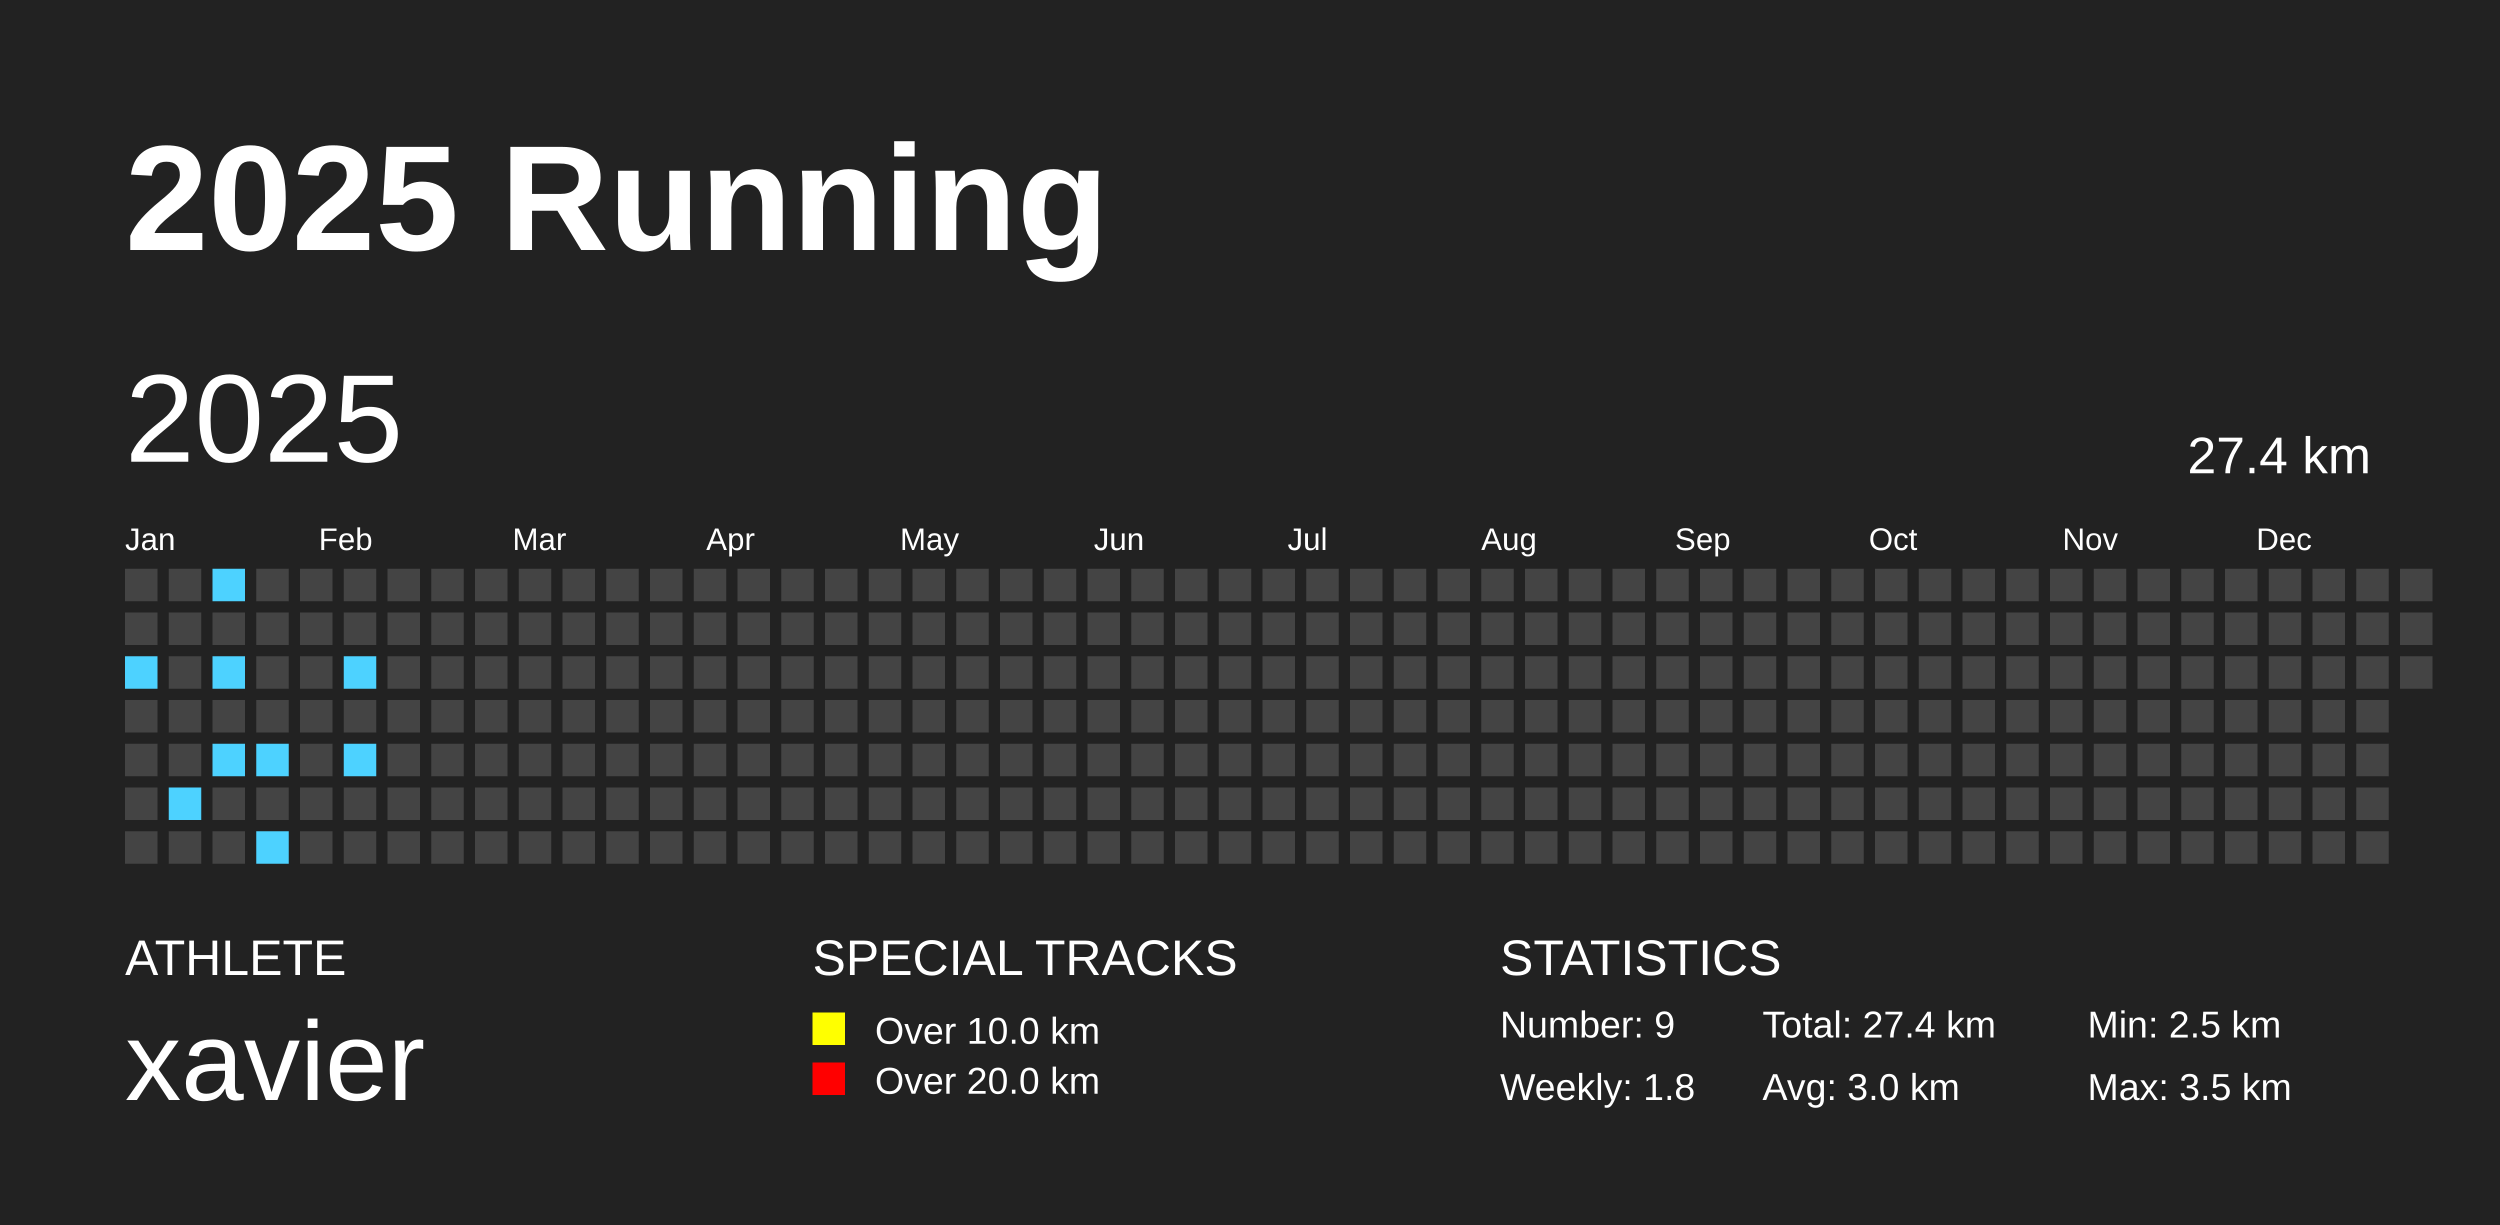
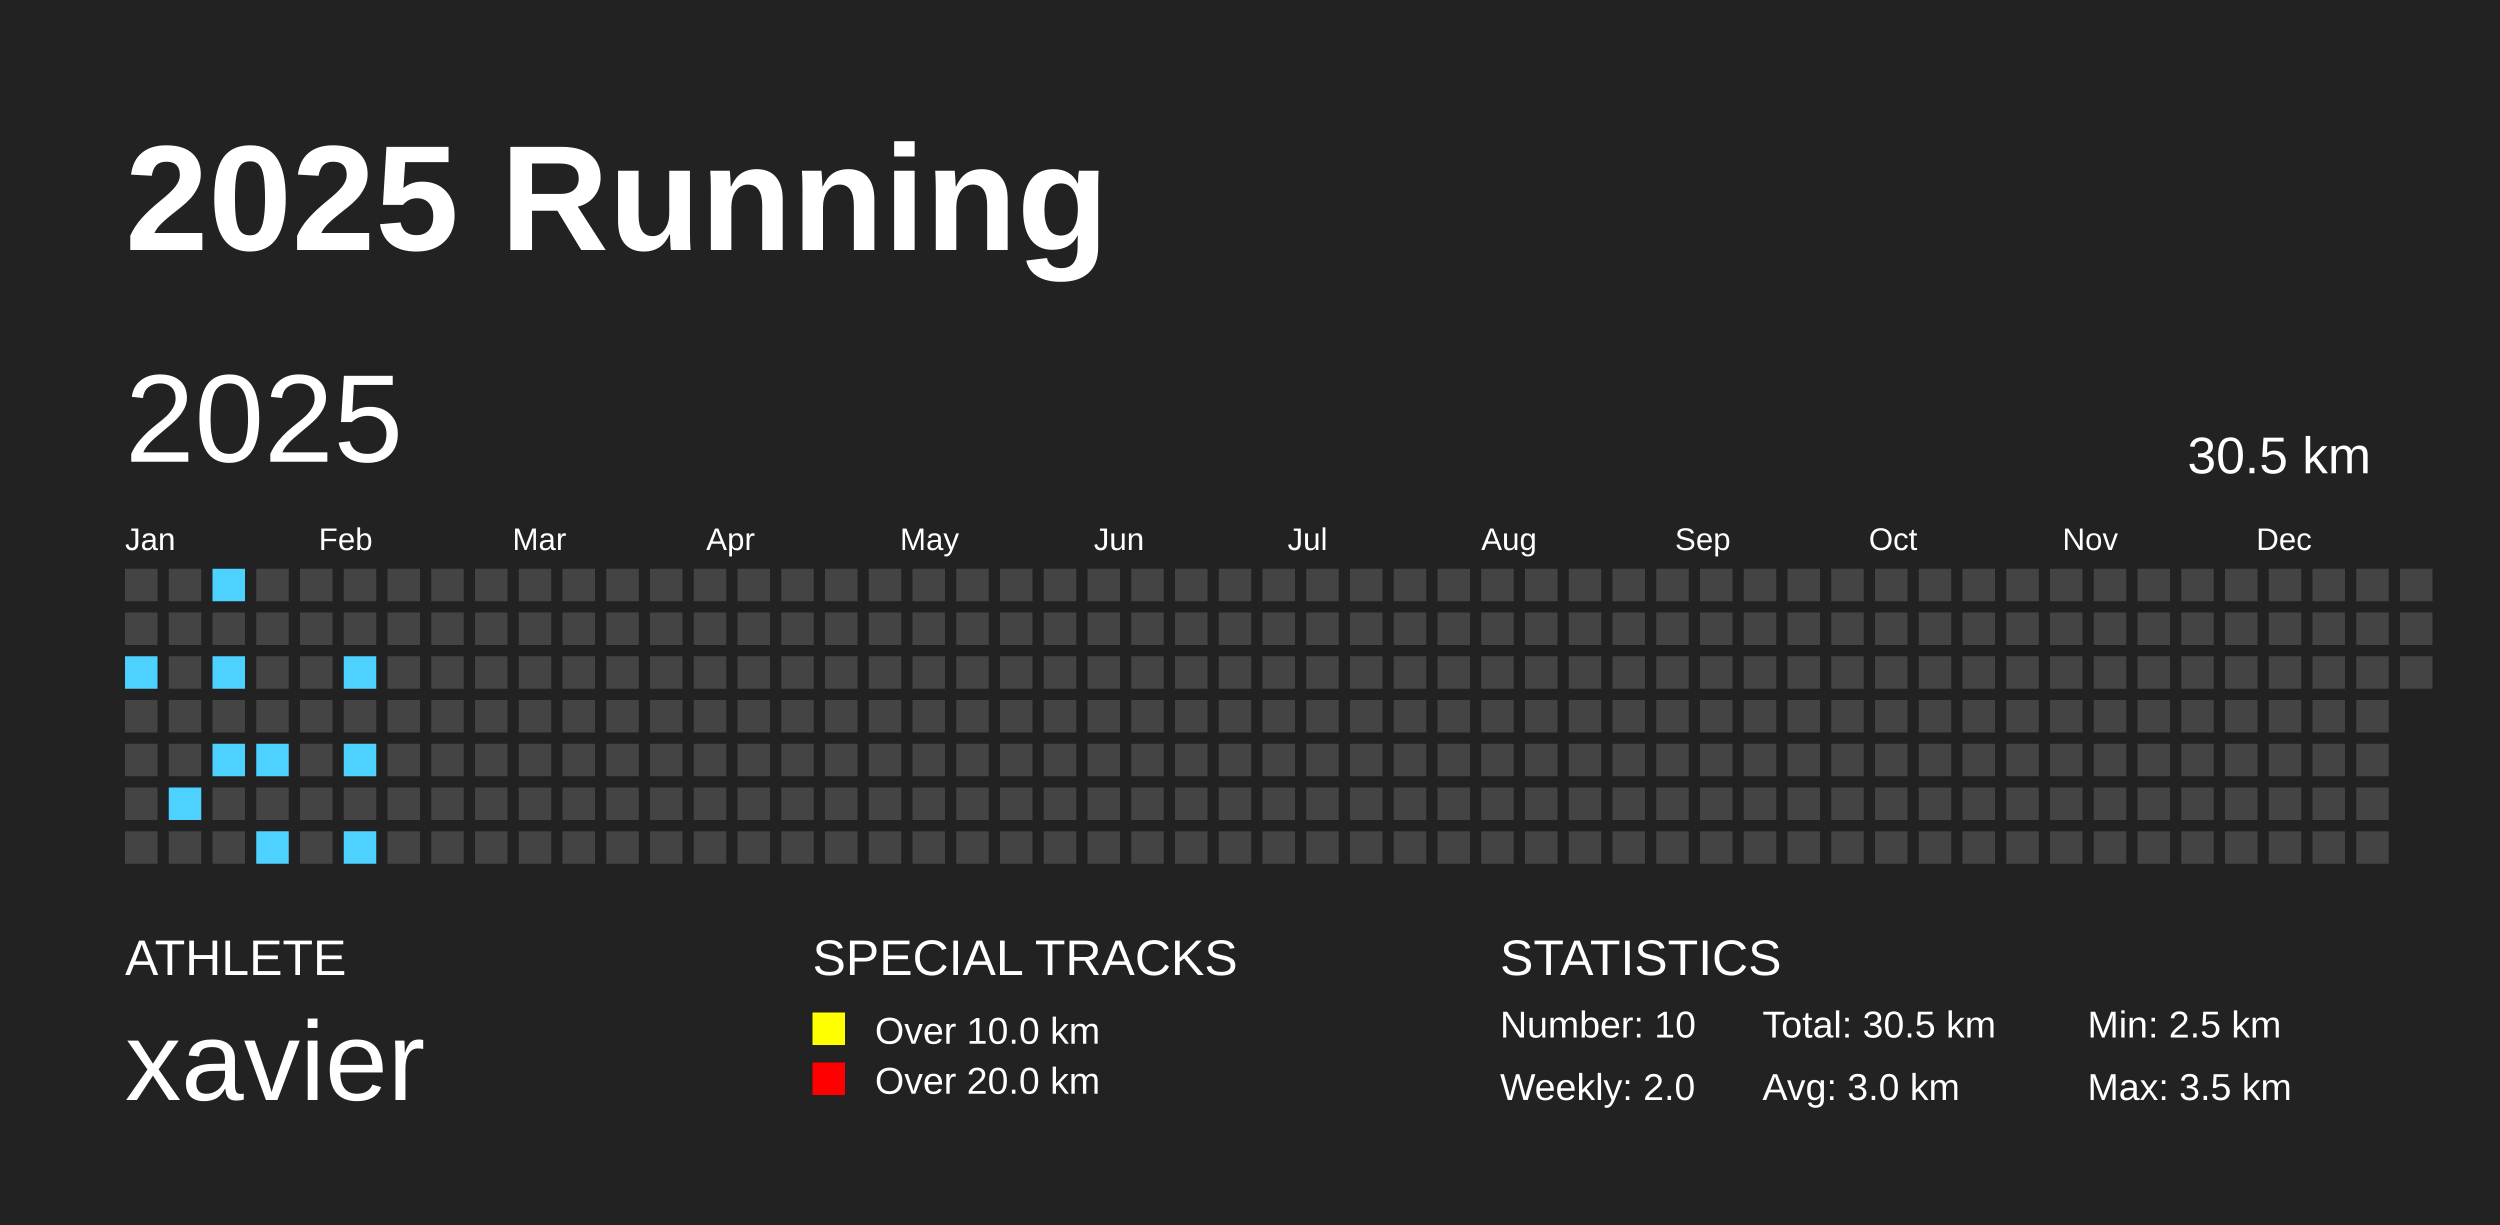
<svg xmlns="http://www.w3.org/2000/svg" baseProfile="full" height="98mm" version="1.1" viewBox="0,0,200,98" width="200mm">
  <defs />
  <rect fill="#222222" height="98" width="200" x="0" y="0" />
  <text fill="#FFFFFF" style="font-size:12px; font-family:Arial; font-weight:bold;" x="10" y="20">2025 Running</text>
  <text fill="#FFFFFF" style="font-size:4px; font-family:Arial" x="10" y="78">ATHLETE</text>
  <text fill="#FFFFFF" style="font-size:9px; font-family:Arial" x="10" y="88">xavier</text>
  <text fill="#FFFFFF" style="font-size:4px; font-family:Arial" x="65" y="78">SPECIAL TRACKS</text>
  <rect fill="yellow" height="2.6" width="2.6" x="65" y="81" />
  <text fill="#FFFFFF" style="font-size:3px; font-family:Arial" x="70" y="83.5">Over 10.0 km</text>
  <rect fill="red" height="2.6" width="2.6" x="65" y="85" />
  <text fill="#FFFFFF" style="font-size:3px; font-family:Arial" x="70" y="87.5">Over 20.0 km</text>
  <text fill="#FFFFFF" style="font-size:4px; font-family:Arial" x="120" y="78">STATISTICS</text>
-   <text fill="#FFFFFF" style="font-size:3px; font-family:Arial" x="120" y="83">Number: 9</text>
-   <text fill="#FFFFFF" style="font-size:3px; font-family:Arial" x="120" y="88">Weekly: 1.8</text>
-   <text fill="#FFFFFF" style="font-size:3px; font-family:Arial" x="141" y="83">Total: 27.4 km</text>
+   <text fill="#FFFFFF" style="font-size:3px; font-family:Arial" x="120" y="83">Number: 10</text>
+   <text fill="#FFFFFF" style="font-size:3px; font-family:Arial" x="120" y="88">Weekly: 2.0</text>
+   <text fill="#FFFFFF" style="font-size:3px; font-family:Arial" x="141" y="83">Total: 30.5 km</text>
  <text fill="#FFFFFF" style="font-size:3px; font-family:Arial" x="141" y="88">Avg: 3.0 km</text>
  <text fill="#FFFFFF" style="font-size:3px; font-family:Arial" x="167" y="83">Min: 2.5 km</text>
  <text fill="#FFFFFF" style="font-size:3px; font-family:Arial" x="167" y="88">Max: 3.5 km</text>
  <text dominant-baseline="hanging" fill="#FFFFFF" style="font-size:10.0px; font-family:Arial;" x="10" y="30">2025</text>
-   <text dominant-baseline="hanging" fill="#FFFFFF" style="font-size:4.125px; font-family:Arial;" x="175" y="35">27.4 km</text>
+   <text dominant-baseline="hanging" fill="#FFFFFF" style="font-size:4.125px; font-family:Arial;" x="175" y="35">30.5 km</text>
  <text fill="#FFFFFF" style="font-size:2.5px; font-family:Arial" x="10.0" y="44">Jan</text>
  <text fill="#FFFFFF" style="font-size:2.5px; font-family:Arial" x="25.5" y="44">Feb</text>
  <text fill="#FFFFFF" style="font-size:2.5px; font-family:Arial" x="41.0" y="44">Mar</text>
  <text fill="#FFFFFF" style="font-size:2.5px; font-family:Arial" x="56.5" y="44">Apr</text>
  <text fill="#FFFFFF" style="font-size:2.5px; font-family:Arial" x="72.0" y="44">May</text>
  <text fill="#FFFFFF" style="font-size:2.5px; font-family:Arial" x="87.5" y="44">Jun</text>
  <text fill="#FFFFFF" style="font-size:2.5px; font-family:Arial" x="103.0" y="44">Jul</text>
  <text fill="#FFFFFF" style="font-size:2.5px; font-family:Arial" x="118.5" y="44">Aug</text>
  <text fill="#FFFFFF" style="font-size:2.5px; font-family:Arial" x="134.0" y="44">Sep</text>
  <text fill="#FFFFFF" style="font-size:2.5px; font-family:Arial" x="149.5" y="44">Oct</text>
  <text fill="#FFFFFF" style="font-size:2.5px; font-family:Arial" x="165.0" y="44">Nov</text>
  <text fill="#FFFFFF" style="font-size:2.5px; font-family:Arial" x="180.5" y="44">Dec</text>
  <rect fill="#444444" height="2.6" width="2.6" x="10.0" y="45.5" />
  <rect fill="#444444" height="2.6" width="2.6" x="10.0" y="49.0" />
  <rect fill="#4dd2ff" height="2.6" width="2.6" x="10.0" y="52.5" />
  <rect fill="#444444" height="2.6" width="2.6" x="10.0" y="56.0" />
  <rect fill="#444444" height="2.6" width="2.6" x="10.0" y="59.5" />
  <rect fill="#444444" height="2.6" width="2.6" x="10.0" y="63.0" />
  <rect fill="#444444" height="2.6" width="2.6" x="10.0" y="66.5" />
  <rect fill="#444444" height="2.6" width="2.6" x="13.5" y="45.5" />
  <rect fill="#444444" height="2.6" width="2.6" x="13.5" y="49.0" />
  <rect fill="#444444" height="2.6" width="2.6" x="13.5" y="52.5" />
  <rect fill="#444444" height="2.6" width="2.6" x="13.5" y="56.0" />
  <rect fill="#444444" height="2.6" width="2.6" x="13.5" y="59.5" />
  <rect fill="#4dd2ff" height="2.6" width="2.6" x="13.5" y="63.0" />
  <rect fill="#444444" height="2.6" width="2.6" x="13.5" y="66.5" />
  <rect fill="#4dd2ff" height="2.6" width="2.6" x="17.0" y="45.5" />
  <rect fill="#444444" height="2.6" width="2.6" x="17.0" y="49.0" />
  <rect fill="#4dd2ff" height="2.6" width="2.6" x="17.0" y="52.5" />
  <rect fill="#444444" height="2.6" width="2.6" x="17.0" y="56.0" />
  <rect fill="#4dd2ff" height="2.6" width="2.6" x="17.0" y="59.5" />
  <rect fill="#444444" height="2.6" width="2.6" x="17.0" y="63.0" />
  <rect fill="#444444" height="2.6" width="2.6" x="17.0" y="66.5" />
  <rect fill="#444444" height="2.6" width="2.6" x="20.5" y="45.5" />
  <rect fill="#444444" height="2.6" width="2.6" x="20.5" y="49.0" />
  <rect fill="#444444" height="2.6" width="2.6" x="20.5" y="52.5" />
  <rect fill="#444444" height="2.6" width="2.6" x="20.5" y="56.0" />
  <rect fill="#4dd2ff" height="2.6" width="2.6" x="20.5" y="59.5" />
  <rect fill="#444444" height="2.6" width="2.6" x="20.5" y="63.0" />
  <rect fill="#4dd2ff" height="2.6" width="2.6" x="20.5" y="66.5" />
  <rect fill="#444444" height="2.6" width="2.6" x="24.0" y="45.5" />
  <rect fill="#444444" height="2.6" width="2.6" x="24.0" y="49.0" />
  <rect fill="#444444" height="2.6" width="2.6" x="24.0" y="52.5" />
  <rect fill="#444444" height="2.6" width="2.6" x="24.0" y="56.0" />
  <rect fill="#444444" height="2.6" width="2.6" x="24.0" y="59.5" />
  <rect fill="#444444" height="2.6" width="2.6" x="24.0" y="63.0" />
  <rect fill="#444444" height="2.6" width="2.6" x="24.0" y="66.5" />
  <rect fill="#444444" height="2.6" width="2.6" x="27.5" y="45.5" />
  <rect fill="#444444" height="2.6" width="2.6" x="27.5" y="49.0" />
  <rect fill="#4dd2ff" height="2.6" width="2.6" x="27.5" y="52.5" />
  <rect fill="#444444" height="2.6" width="2.6" x="27.5" y="56.0" />
  <rect fill="#4dd2ff" height="2.6" width="2.6" x="27.5" y="59.5" />
  <rect fill="#444444" height="2.6" width="2.6" x="27.5" y="63.0" />
-   <rect fill="#444444" height="2.6" width="2.6" x="27.5" y="66.5" />
+   <rect fill="#4dd2ff" height="2.6" width="2.6" x="27.5" y="66.5" />
  <rect fill="#444444" height="2.6" width="2.6" x="31.0" y="45.5" />
  <rect fill="#444444" height="2.6" width="2.6" x="31.0" y="49.0" />
  <rect fill="#444444" height="2.6" width="2.6" x="31.0" y="52.5" />
  <rect fill="#444444" height="2.6" width="2.6" x="31.0" y="56.0" />
  <rect fill="#444444" height="2.6" width="2.6" x="31.0" y="59.5" />
  <rect fill="#444444" height="2.6" width="2.6" x="31.0" y="63.0" />
  <rect fill="#444444" height="2.6" width="2.6" x="31.0" y="66.5" />
  <rect fill="#444444" height="2.6" width="2.6" x="34.5" y="45.5" />
  <rect fill="#444444" height="2.6" width="2.6" x="34.5" y="49.0" />
  <rect fill="#444444" height="2.6" width="2.6" x="34.5" y="52.5" />
  <rect fill="#444444" height="2.6" width="2.6" x="34.5" y="56.0" />
  <rect fill="#444444" height="2.6" width="2.6" x="34.5" y="59.5" />
  <rect fill="#444444" height="2.6" width="2.6" x="34.5" y="63.0" />
  <rect fill="#444444" height="2.6" width="2.6" x="34.5" y="66.5" />
  <rect fill="#444444" height="2.6" width="2.6" x="38.0" y="45.5" />
  <rect fill="#444444" height="2.6" width="2.6" x="38.0" y="49.0" />
  <rect fill="#444444" height="2.6" width="2.6" x="38.0" y="52.5" />
  <rect fill="#444444" height="2.6" width="2.6" x="38.0" y="56.0" />
  <rect fill="#444444" height="2.6" width="2.6" x="38.0" y="59.5" />
  <rect fill="#444444" height="2.6" width="2.6" x="38.0" y="63.0" />
  <rect fill="#444444" height="2.6" width="2.6" x="38.0" y="66.5" />
  <rect fill="#444444" height="2.6" width="2.6" x="41.5" y="45.5" />
  <rect fill="#444444" height="2.6" width="2.6" x="41.5" y="49.0" />
  <rect fill="#444444" height="2.6" width="2.6" x="41.5" y="52.5" />
  <rect fill="#444444" height="2.6" width="2.6" x="41.5" y="56.0" />
  <rect fill="#444444" height="2.6" width="2.6" x="41.5" y="59.5" />
  <rect fill="#444444" height="2.6" width="2.6" x="41.5" y="63.0" />
  <rect fill="#444444" height="2.6" width="2.6" x="41.5" y="66.5" />
  <rect fill="#444444" height="2.6" width="2.6" x="45.0" y="45.5" />
  <rect fill="#444444" height="2.6" width="2.6" x="45.0" y="49.0" />
  <rect fill="#444444" height="2.6" width="2.6" x="45.0" y="52.5" />
  <rect fill="#444444" height="2.6" width="2.6" x="45.0" y="56.0" />
  <rect fill="#444444" height="2.6" width="2.6" x="45.0" y="59.5" />
  <rect fill="#444444" height="2.6" width="2.6" x="45.0" y="63.0" />
  <rect fill="#444444" height="2.6" width="2.6" x="45.0" y="66.5" />
  <rect fill="#444444" height="2.6" width="2.6" x="48.5" y="45.5" />
  <rect fill="#444444" height="2.6" width="2.6" x="48.5" y="49.0" />
  <rect fill="#444444" height="2.6" width="2.6" x="48.5" y="52.5" />
  <rect fill="#444444" height="2.6" width="2.6" x="48.5" y="56.0" />
  <rect fill="#444444" height="2.6" width="2.6" x="48.5" y="59.5" />
  <rect fill="#444444" height="2.6" width="2.6" x="48.5" y="63.0" />
  <rect fill="#444444" height="2.6" width="2.6" x="48.5" y="66.5" />
  <rect fill="#444444" height="2.6" width="2.6" x="52.0" y="45.5" />
  <rect fill="#444444" height="2.6" width="2.6" x="52.0" y="49.0" />
  <rect fill="#444444" height="2.6" width="2.6" x="52.0" y="52.5" />
  <rect fill="#444444" height="2.6" width="2.6" x="52.0" y="56.0" />
  <rect fill="#444444" height="2.6" width="2.6" x="52.0" y="59.5" />
  <rect fill="#444444" height="2.6" width="2.6" x="52.0" y="63.0" />
  <rect fill="#444444" height="2.6" width="2.6" x="52.0" y="66.5" />
  <rect fill="#444444" height="2.6" width="2.6" x="55.5" y="45.5" />
  <rect fill="#444444" height="2.6" width="2.6" x="55.5" y="49.0" />
  <rect fill="#444444" height="2.6" width="2.6" x="55.5" y="52.5" />
  <rect fill="#444444" height="2.6" width="2.6" x="55.5" y="56.0" />
  <rect fill="#444444" height="2.6" width="2.6" x="55.5" y="59.5" />
  <rect fill="#444444" height="2.6" width="2.6" x="55.5" y="63.0" />
  <rect fill="#444444" height="2.6" width="2.6" x="55.5" y="66.5" />
  <rect fill="#444444" height="2.6" width="2.6" x="59.0" y="45.5" />
  <rect fill="#444444" height="2.6" width="2.6" x="59.0" y="49.0" />
  <rect fill="#444444" height="2.6" width="2.6" x="59.0" y="52.5" />
  <rect fill="#444444" height="2.6" width="2.6" x="59.0" y="56.0" />
  <rect fill="#444444" height="2.6" width="2.6" x="59.0" y="59.5" />
  <rect fill="#444444" height="2.6" width="2.6" x="59.0" y="63.0" />
  <rect fill="#444444" height="2.6" width="2.6" x="59.0" y="66.5" />
  <rect fill="#444444" height="2.6" width="2.6" x="62.5" y="45.5" />
  <rect fill="#444444" height="2.6" width="2.6" x="62.5" y="49.0" />
  <rect fill="#444444" height="2.6" width="2.6" x="62.5" y="52.5" />
  <rect fill="#444444" height="2.6" width="2.6" x="62.5" y="56.0" />
  <rect fill="#444444" height="2.6" width="2.6" x="62.5" y="59.5" />
  <rect fill="#444444" height="2.6" width="2.6" x="62.5" y="63.0" />
  <rect fill="#444444" height="2.6" width="2.6" x="62.5" y="66.5" />
  <rect fill="#444444" height="2.6" width="2.6" x="66.0" y="45.5" />
  <rect fill="#444444" height="2.6" width="2.6" x="66.0" y="49.0" />
  <rect fill="#444444" height="2.6" width="2.6" x="66.0" y="52.5" />
  <rect fill="#444444" height="2.6" width="2.6" x="66.0" y="56.0" />
  <rect fill="#444444" height="2.6" width="2.6" x="66.0" y="59.5" />
  <rect fill="#444444" height="2.6" width="2.6" x="66.0" y="63.0" />
  <rect fill="#444444" height="2.6" width="2.6" x="66.0" y="66.5" />
  <rect fill="#444444" height="2.6" width="2.6" x="69.5" y="45.5" />
  <rect fill="#444444" height="2.6" width="2.6" x="69.5" y="49.0" />
  <rect fill="#444444" height="2.6" width="2.6" x="69.5" y="52.5" />
  <rect fill="#444444" height="2.6" width="2.6" x="69.5" y="56.0" />
  <rect fill="#444444" height="2.6" width="2.6" x="69.5" y="59.5" />
  <rect fill="#444444" height="2.6" width="2.6" x="69.5" y="63.0" />
  <rect fill="#444444" height="2.6" width="2.6" x="69.5" y="66.5" />
  <rect fill="#444444" height="2.6" width="2.6" x="73.0" y="45.5" />
  <rect fill="#444444" height="2.6" width="2.6" x="73.0" y="49.0" />
  <rect fill="#444444" height="2.6" width="2.6" x="73.0" y="52.5" />
  <rect fill="#444444" height="2.6" width="2.6" x="73.0" y="56.0" />
  <rect fill="#444444" height="2.6" width="2.6" x="73.0" y="59.5" />
  <rect fill="#444444" height="2.6" width="2.6" x="73.0" y="63.0" />
  <rect fill="#444444" height="2.6" width="2.6" x="73.0" y="66.5" />
  <rect fill="#444444" height="2.6" width="2.6" x="76.5" y="45.5" />
  <rect fill="#444444" height="2.6" width="2.6" x="76.5" y="49.0" />
  <rect fill="#444444" height="2.6" width="2.6" x="76.5" y="52.5" />
  <rect fill="#444444" height="2.6" width="2.6" x="76.5" y="56.0" />
  <rect fill="#444444" height="2.6" width="2.6" x="76.5" y="59.5" />
  <rect fill="#444444" height="2.6" width="2.6" x="76.5" y="63.0" />
  <rect fill="#444444" height="2.6" width="2.6" x="76.5" y="66.5" />
  <rect fill="#444444" height="2.6" width="2.6" x="80.0" y="45.5" />
  <rect fill="#444444" height="2.6" width="2.6" x="80.0" y="49.0" />
  <rect fill="#444444" height="2.6" width="2.6" x="80.0" y="52.5" />
  <rect fill="#444444" height="2.6" width="2.6" x="80.0" y="56.0" />
  <rect fill="#444444" height="2.6" width="2.6" x="80.0" y="59.5" />
  <rect fill="#444444" height="2.6" width="2.6" x="80.0" y="63.0" />
  <rect fill="#444444" height="2.6" width="2.6" x="80.0" y="66.5" />
  <rect fill="#444444" height="2.6" width="2.6" x="83.5" y="45.5" />
  <rect fill="#444444" height="2.6" width="2.6" x="83.5" y="49.0" />
  <rect fill="#444444" height="2.6" width="2.6" x="83.5" y="52.5" />
  <rect fill="#444444" height="2.6" width="2.6" x="83.5" y="56.0" />
  <rect fill="#444444" height="2.6" width="2.6" x="83.5" y="59.5" />
  <rect fill="#444444" height="2.6" width="2.6" x="83.5" y="63.0" />
  <rect fill="#444444" height="2.6" width="2.6" x="83.5" y="66.5" />
  <rect fill="#444444" height="2.6" width="2.6" x="87.0" y="45.5" />
  <rect fill="#444444" height="2.6" width="2.6" x="87.0" y="49.0" />
  <rect fill="#444444" height="2.6" width="2.6" x="87.0" y="52.5" />
  <rect fill="#444444" height="2.6" width="2.6" x="87.0" y="56.0" />
  <rect fill="#444444" height="2.6" width="2.6" x="87.0" y="59.5" />
  <rect fill="#444444" height="2.6" width="2.6" x="87.0" y="63.0" />
  <rect fill="#444444" height="2.6" width="2.6" x="87.0" y="66.5" />
  <rect fill="#444444" height="2.6" width="2.6" x="90.5" y="45.5" />
  <rect fill="#444444" height="2.6" width="2.6" x="90.5" y="49.0" />
  <rect fill="#444444" height="2.6" width="2.6" x="90.5" y="52.5" />
  <rect fill="#444444" height="2.6" width="2.6" x="90.5" y="56.0" />
  <rect fill="#444444" height="2.6" width="2.6" x="90.5" y="59.5" />
  <rect fill="#444444" height="2.6" width="2.6" x="90.5" y="63.0" />
  <rect fill="#444444" height="2.6" width="2.6" x="90.5" y="66.5" />
  <rect fill="#444444" height="2.6" width="2.6" x="94.0" y="45.5" />
  <rect fill="#444444" height="2.6" width="2.6" x="94.0" y="49.0" />
  <rect fill="#444444" height="2.6" width="2.6" x="94.0" y="52.5" />
  <rect fill="#444444" height="2.6" width="2.6" x="94.0" y="56.0" />
  <rect fill="#444444" height="2.6" width="2.6" x="94.0" y="59.5" />
  <rect fill="#444444" height="2.6" width="2.6" x="94.0" y="63.0" />
  <rect fill="#444444" height="2.6" width="2.6" x="94.0" y="66.5" />
  <rect fill="#444444" height="2.6" width="2.6" x="97.5" y="45.5" />
  <rect fill="#444444" height="2.6" width="2.6" x="97.5" y="49.0" />
  <rect fill="#444444" height="2.6" width="2.6" x="97.5" y="52.5" />
  <rect fill="#444444" height="2.6" width="2.6" x="97.5" y="56.0" />
  <rect fill="#444444" height="2.6" width="2.6" x="97.5" y="59.5" />
  <rect fill="#444444" height="2.6" width="2.6" x="97.5" y="63.0" />
  <rect fill="#444444" height="2.6" width="2.6" x="97.5" y="66.5" />
  <rect fill="#444444" height="2.6" width="2.6" x="101.0" y="45.5" />
  <rect fill="#444444" height="2.6" width="2.6" x="101.0" y="49.0" />
  <rect fill="#444444" height="2.6" width="2.6" x="101.0" y="52.5" />
  <rect fill="#444444" height="2.6" width="2.6" x="101.0" y="56.0" />
  <rect fill="#444444" height="2.6" width="2.6" x="101.0" y="59.5" />
  <rect fill="#444444" height="2.6" width="2.6" x="101.0" y="63.0" />
  <rect fill="#444444" height="2.6" width="2.6" x="101.0" y="66.5" />
  <rect fill="#444444" height="2.6" width="2.6" x="104.5" y="45.5" />
  <rect fill="#444444" height="2.6" width="2.6" x="104.5" y="49.0" />
  <rect fill="#444444" height="2.6" width="2.6" x="104.5" y="52.5" />
  <rect fill="#444444" height="2.6" width="2.6" x="104.5" y="56.0" />
  <rect fill="#444444" height="2.6" width="2.6" x="104.5" y="59.5" />
  <rect fill="#444444" height="2.6" width="2.6" x="104.5" y="63.0" />
  <rect fill="#444444" height="2.6" width="2.6" x="104.5" y="66.5" />
  <rect fill="#444444" height="2.6" width="2.6" x="108.0" y="45.5" />
  <rect fill="#444444" height="2.6" width="2.6" x="108.0" y="49.0" />
  <rect fill="#444444" height="2.6" width="2.6" x="108.0" y="52.5" />
  <rect fill="#444444" height="2.6" width="2.6" x="108.0" y="56.0" />
  <rect fill="#444444" height="2.6" width="2.6" x="108.0" y="59.5" />
  <rect fill="#444444" height="2.6" width="2.6" x="108.0" y="63.0" />
  <rect fill="#444444" height="2.6" width="2.6" x="108.0" y="66.5" />
  <rect fill="#444444" height="2.6" width="2.6" x="111.5" y="45.5" />
  <rect fill="#444444" height="2.6" width="2.6" x="111.5" y="49.0" />
  <rect fill="#444444" height="2.6" width="2.6" x="111.5" y="52.5" />
  <rect fill="#444444" height="2.6" width="2.6" x="111.5" y="56.0" />
  <rect fill="#444444" height="2.6" width="2.6" x="111.5" y="59.5" />
  <rect fill="#444444" height="2.6" width="2.6" x="111.5" y="63.0" />
  <rect fill="#444444" height="2.6" width="2.6" x="111.5" y="66.5" />
  <rect fill="#444444" height="2.6" width="2.6" x="115.0" y="45.5" />
  <rect fill="#444444" height="2.6" width="2.6" x="115.0" y="49.0" />
  <rect fill="#444444" height="2.6" width="2.6" x="115.0" y="52.5" />
  <rect fill="#444444" height="2.6" width="2.6" x="115.0" y="56.0" />
  <rect fill="#444444" height="2.6" width="2.6" x="115.0" y="59.5" />
  <rect fill="#444444" height="2.6" width="2.6" x="115.0" y="63.0" />
  <rect fill="#444444" height="2.6" width="2.6" x="115.0" y="66.5" />
  <rect fill="#444444" height="2.6" width="2.6" x="118.5" y="45.5" />
  <rect fill="#444444" height="2.6" width="2.6" x="118.5" y="49.0" />
  <rect fill="#444444" height="2.6" width="2.6" x="118.5" y="52.5" />
  <rect fill="#444444" height="2.6" width="2.6" x="118.5" y="56.0" />
  <rect fill="#444444" height="2.6" width="2.6" x="118.5" y="59.5" />
  <rect fill="#444444" height="2.6" width="2.6" x="118.5" y="63.0" />
  <rect fill="#444444" height="2.6" width="2.6" x="118.5" y="66.5" />
  <rect fill="#444444" height="2.6" width="2.6" x="122.0" y="45.5" />
  <rect fill="#444444" height="2.6" width="2.6" x="122.0" y="49.0" />
  <rect fill="#444444" height="2.6" width="2.6" x="122.0" y="52.5" />
  <rect fill="#444444" height="2.6" width="2.6" x="122.0" y="56.0" />
  <rect fill="#444444" height="2.6" width="2.6" x="122.0" y="59.5" />
  <rect fill="#444444" height="2.6" width="2.6" x="122.0" y="63.0" />
  <rect fill="#444444" height="2.6" width="2.6" x="122.0" y="66.5" />
  <rect fill="#444444" height="2.6" width="2.6" x="125.5" y="45.5" />
  <rect fill="#444444" height="2.6" width="2.6" x="125.5" y="49.0" />
  <rect fill="#444444" height="2.6" width="2.6" x="125.5" y="52.5" />
  <rect fill="#444444" height="2.6" width="2.6" x="125.5" y="56.0" />
  <rect fill="#444444" height="2.6" width="2.6" x="125.5" y="59.5" />
  <rect fill="#444444" height="2.6" width="2.6" x="125.5" y="63.0" />
  <rect fill="#444444" height="2.6" width="2.6" x="125.5" y="66.5" />
  <rect fill="#444444" height="2.6" width="2.6" x="129.0" y="45.5" />
  <rect fill="#444444" height="2.6" width="2.6" x="129.0" y="49.0" />
  <rect fill="#444444" height="2.6" width="2.6" x="129.0" y="52.5" />
  <rect fill="#444444" height="2.6" width="2.6" x="129.0" y="56.0" />
  <rect fill="#444444" height="2.6" width="2.6" x="129.0" y="59.5" />
  <rect fill="#444444" height="2.6" width="2.6" x="129.0" y="63.0" />
  <rect fill="#444444" height="2.6" width="2.6" x="129.0" y="66.5" />
  <rect fill="#444444" height="2.6" width="2.6" x="132.5" y="45.5" />
  <rect fill="#444444" height="2.6" width="2.6" x="132.5" y="49.0" />
  <rect fill="#444444" height="2.6" width="2.6" x="132.5" y="52.5" />
  <rect fill="#444444" height="2.6" width="2.6" x="132.5" y="56.0" />
  <rect fill="#444444" height="2.6" width="2.6" x="132.5" y="59.5" />
  <rect fill="#444444" height="2.6" width="2.6" x="132.5" y="63.0" />
  <rect fill="#444444" height="2.6" width="2.6" x="132.5" y="66.5" />
  <rect fill="#444444" height="2.6" width="2.6" x="136.0" y="45.5" />
  <rect fill="#444444" height="2.6" width="2.6" x="136.0" y="49.0" />
  <rect fill="#444444" height="2.6" width="2.6" x="136.0" y="52.5" />
  <rect fill="#444444" height="2.6" width="2.6" x="136.0" y="56.0" />
  <rect fill="#444444" height="2.6" width="2.6" x="136.0" y="59.5" />
  <rect fill="#444444" height="2.6" width="2.6" x="136.0" y="63.0" />
  <rect fill="#444444" height="2.6" width="2.6" x="136.0" y="66.5" />
  <rect fill="#444444" height="2.6" width="2.6" x="139.5" y="45.5" />
  <rect fill="#444444" height="2.6" width="2.6" x="139.5" y="49.0" />
  <rect fill="#444444" height="2.6" width="2.6" x="139.5" y="52.5" />
  <rect fill="#444444" height="2.6" width="2.6" x="139.5" y="56.0" />
  <rect fill="#444444" height="2.6" width="2.6" x="139.5" y="59.5" />
  <rect fill="#444444" height="2.6" width="2.6" x="139.5" y="63.0" />
  <rect fill="#444444" height="2.6" width="2.6" x="139.5" y="66.5" />
  <rect fill="#444444" height="2.6" width="2.6" x="143.0" y="45.5" />
  <rect fill="#444444" height="2.6" width="2.6" x="143.0" y="49.0" />
  <rect fill="#444444" height="2.6" width="2.6" x="143.0" y="52.5" />
  <rect fill="#444444" height="2.6" width="2.6" x="143.0" y="56.0" />
  <rect fill="#444444" height="2.6" width="2.6" x="143.0" y="59.5" />
  <rect fill="#444444" height="2.6" width="2.6" x="143.0" y="63.0" />
  <rect fill="#444444" height="2.6" width="2.6" x="143.0" y="66.5" />
  <rect fill="#444444" height="2.6" width="2.6" x="146.5" y="45.5" />
  <rect fill="#444444" height="2.6" width="2.6" x="146.5" y="49.0" />
  <rect fill="#444444" height="2.6" width="2.6" x="146.5" y="52.5" />
  <rect fill="#444444" height="2.6" width="2.6" x="146.5" y="56.0" />
  <rect fill="#444444" height="2.6" width="2.6" x="146.5" y="59.5" />
  <rect fill="#444444" height="2.6" width="2.6" x="146.5" y="63.0" />
  <rect fill="#444444" height="2.6" width="2.6" x="146.5" y="66.5" />
  <rect fill="#444444" height="2.6" width="2.6" x="150.0" y="45.5" />
  <rect fill="#444444" height="2.6" width="2.6" x="150.0" y="49.0" />
  <rect fill="#444444" height="2.6" width="2.6" x="150.0" y="52.5" />
  <rect fill="#444444" height="2.6" width="2.6" x="150.0" y="56.0" />
  <rect fill="#444444" height="2.6" width="2.6" x="150.0" y="59.5" />
  <rect fill="#444444" height="2.6" width="2.6" x="150.0" y="63.0" />
  <rect fill="#444444" height="2.6" width="2.6" x="150.0" y="66.5" />
  <rect fill="#444444" height="2.6" width="2.6" x="153.5" y="45.5" />
  <rect fill="#444444" height="2.6" width="2.6" x="153.5" y="49.0" />
  <rect fill="#444444" height="2.6" width="2.6" x="153.5" y="52.5" />
  <rect fill="#444444" height="2.6" width="2.6" x="153.5" y="56.0" />
  <rect fill="#444444" height="2.6" width="2.6" x="153.5" y="59.5" />
  <rect fill="#444444" height="2.6" width="2.6" x="153.5" y="63.0" />
  <rect fill="#444444" height="2.6" width="2.6" x="153.5" y="66.5" />
  <rect fill="#444444" height="2.6" width="2.6" x="157.0" y="45.5" />
  <rect fill="#444444" height="2.6" width="2.6" x="157.0" y="49.0" />
  <rect fill="#444444" height="2.6" width="2.6" x="157.0" y="52.5" />
  <rect fill="#444444" height="2.6" width="2.6" x="157.0" y="56.0" />
  <rect fill="#444444" height="2.6" width="2.6" x="157.0" y="59.5" />
  <rect fill="#444444" height="2.6" width="2.6" x="157.0" y="63.0" />
  <rect fill="#444444" height="2.6" width="2.6" x="157.0" y="66.5" />
  <rect fill="#444444" height="2.6" width="2.6" x="160.5" y="45.5" />
  <rect fill="#444444" height="2.6" width="2.6" x="160.5" y="49.0" />
  <rect fill="#444444" height="2.6" width="2.6" x="160.5" y="52.5" />
  <rect fill="#444444" height="2.6" width="2.6" x="160.5" y="56.0" />
  <rect fill="#444444" height="2.6" width="2.6" x="160.5" y="59.5" />
  <rect fill="#444444" height="2.6" width="2.6" x="160.5" y="63.0" />
  <rect fill="#444444" height="2.6" width="2.6" x="160.5" y="66.5" />
  <rect fill="#444444" height="2.6" width="2.6" x="164.0" y="45.5" />
  <rect fill="#444444" height="2.6" width="2.6" x="164.0" y="49.0" />
  <rect fill="#444444" height="2.6" width="2.6" x="164.0" y="52.5" />
  <rect fill="#444444" height="2.6" width="2.6" x="164.0" y="56.0" />
  <rect fill="#444444" height="2.6" width="2.6" x="164.0" y="59.5" />
  <rect fill="#444444" height="2.6" width="2.6" x="164.0" y="63.0" />
  <rect fill="#444444" height="2.6" width="2.6" x="164.0" y="66.5" />
  <rect fill="#444444" height="2.6" width="2.6" x="167.5" y="45.5" />
  <rect fill="#444444" height="2.6" width="2.6" x="167.5" y="49.0" />
  <rect fill="#444444" height="2.6" width="2.6" x="167.5" y="52.5" />
  <rect fill="#444444" height="2.6" width="2.6" x="167.5" y="56.0" />
  <rect fill="#444444" height="2.6" width="2.6" x="167.5" y="59.5" />
  <rect fill="#444444" height="2.6" width="2.6" x="167.5" y="63.0" />
  <rect fill="#444444" height="2.6" width="2.6" x="167.5" y="66.5" />
  <rect fill="#444444" height="2.6" width="2.6" x="171.0" y="45.5" />
  <rect fill="#444444" height="2.6" width="2.6" x="171.0" y="49.0" />
  <rect fill="#444444" height="2.6" width="2.6" x="171.0" y="52.5" />
  <rect fill="#444444" height="2.6" width="2.6" x="171.0" y="56.0" />
  <rect fill="#444444" height="2.6" width="2.6" x="171.0" y="59.5" />
  <rect fill="#444444" height="2.6" width="2.6" x="171.0" y="63.0" />
  <rect fill="#444444" height="2.6" width="2.6" x="171.0" y="66.5" />
  <rect fill="#444444" height="2.6" width="2.6" x="174.5" y="45.5" />
  <rect fill="#444444" height="2.6" width="2.6" x="174.5" y="49.0" />
  <rect fill="#444444" height="2.6" width="2.6" x="174.5" y="52.5" />
  <rect fill="#444444" height="2.6" width="2.6" x="174.5" y="56.0" />
  <rect fill="#444444" height="2.6" width="2.6" x="174.5" y="59.5" />
  <rect fill="#444444" height="2.6" width="2.6" x="174.5" y="63.0" />
  <rect fill="#444444" height="2.6" width="2.6" x="174.5" y="66.5" />
  <rect fill="#444444" height="2.6" width="2.6" x="178.0" y="45.5" />
  <rect fill="#444444" height="2.6" width="2.6" x="178.0" y="49.0" />
  <rect fill="#444444" height="2.6" width="2.6" x="178.0" y="52.5" />
  <rect fill="#444444" height="2.6" width="2.6" x="178.0" y="56.0" />
  <rect fill="#444444" height="2.6" width="2.6" x="178.0" y="59.5" />
  <rect fill="#444444" height="2.6" width="2.6" x="178.0" y="63.0" />
  <rect fill="#444444" height="2.6" width="2.6" x="178.0" y="66.5" />
  <rect fill="#444444" height="2.6" width="2.6" x="181.5" y="45.5" />
  <rect fill="#444444" height="2.6" width="2.6" x="181.5" y="49.0" />
  <rect fill="#444444" height="2.6" width="2.6" x="181.5" y="52.5" />
  <rect fill="#444444" height="2.6" width="2.6" x="181.5" y="56.0" />
  <rect fill="#444444" height="2.6" width="2.6" x="181.5" y="59.5" />
  <rect fill="#444444" height="2.6" width="2.6" x="181.5" y="63.0" />
  <rect fill="#444444" height="2.6" width="2.6" x="181.5" y="66.5" />
  <rect fill="#444444" height="2.6" width="2.6" x="185.0" y="45.5" />
  <rect fill="#444444" height="2.6" width="2.6" x="185.0" y="49.0" />
  <rect fill="#444444" height="2.6" width="2.6" x="185.0" y="52.5" />
  <rect fill="#444444" height="2.6" width="2.6" x="185.0" y="56.0" />
  <rect fill="#444444" height="2.6" width="2.6" x="185.0" y="59.5" />
  <rect fill="#444444" height="2.6" width="2.6" x="185.0" y="63.0" />
  <rect fill="#444444" height="2.6" width="2.6" x="185.0" y="66.5" />
  <rect fill="#444444" height="2.6" width="2.6" x="188.5" y="45.5" />
  <rect fill="#444444" height="2.6" width="2.6" x="188.5" y="49.0" />
  <rect fill="#444444" height="2.6" width="2.6" x="188.5" y="52.5" />
  <rect fill="#444444" height="2.6" width="2.6" x="188.5" y="56.0" />
  <rect fill="#444444" height="2.6" width="2.6" x="188.5" y="59.5" />
  <rect fill="#444444" height="2.6" width="2.6" x="188.5" y="63.0" />
  <rect fill="#444444" height="2.6" width="2.6" x="188.5" y="66.5" />
  <rect fill="#444444" height="2.6" width="2.6" x="192.0" y="45.5" />
  <rect fill="#444444" height="2.6" width="2.6" x="192.0" y="49.0" />
  <rect fill="#444444" height="2.6" width="2.6" x="192.0" y="52.5" />
</svg>
